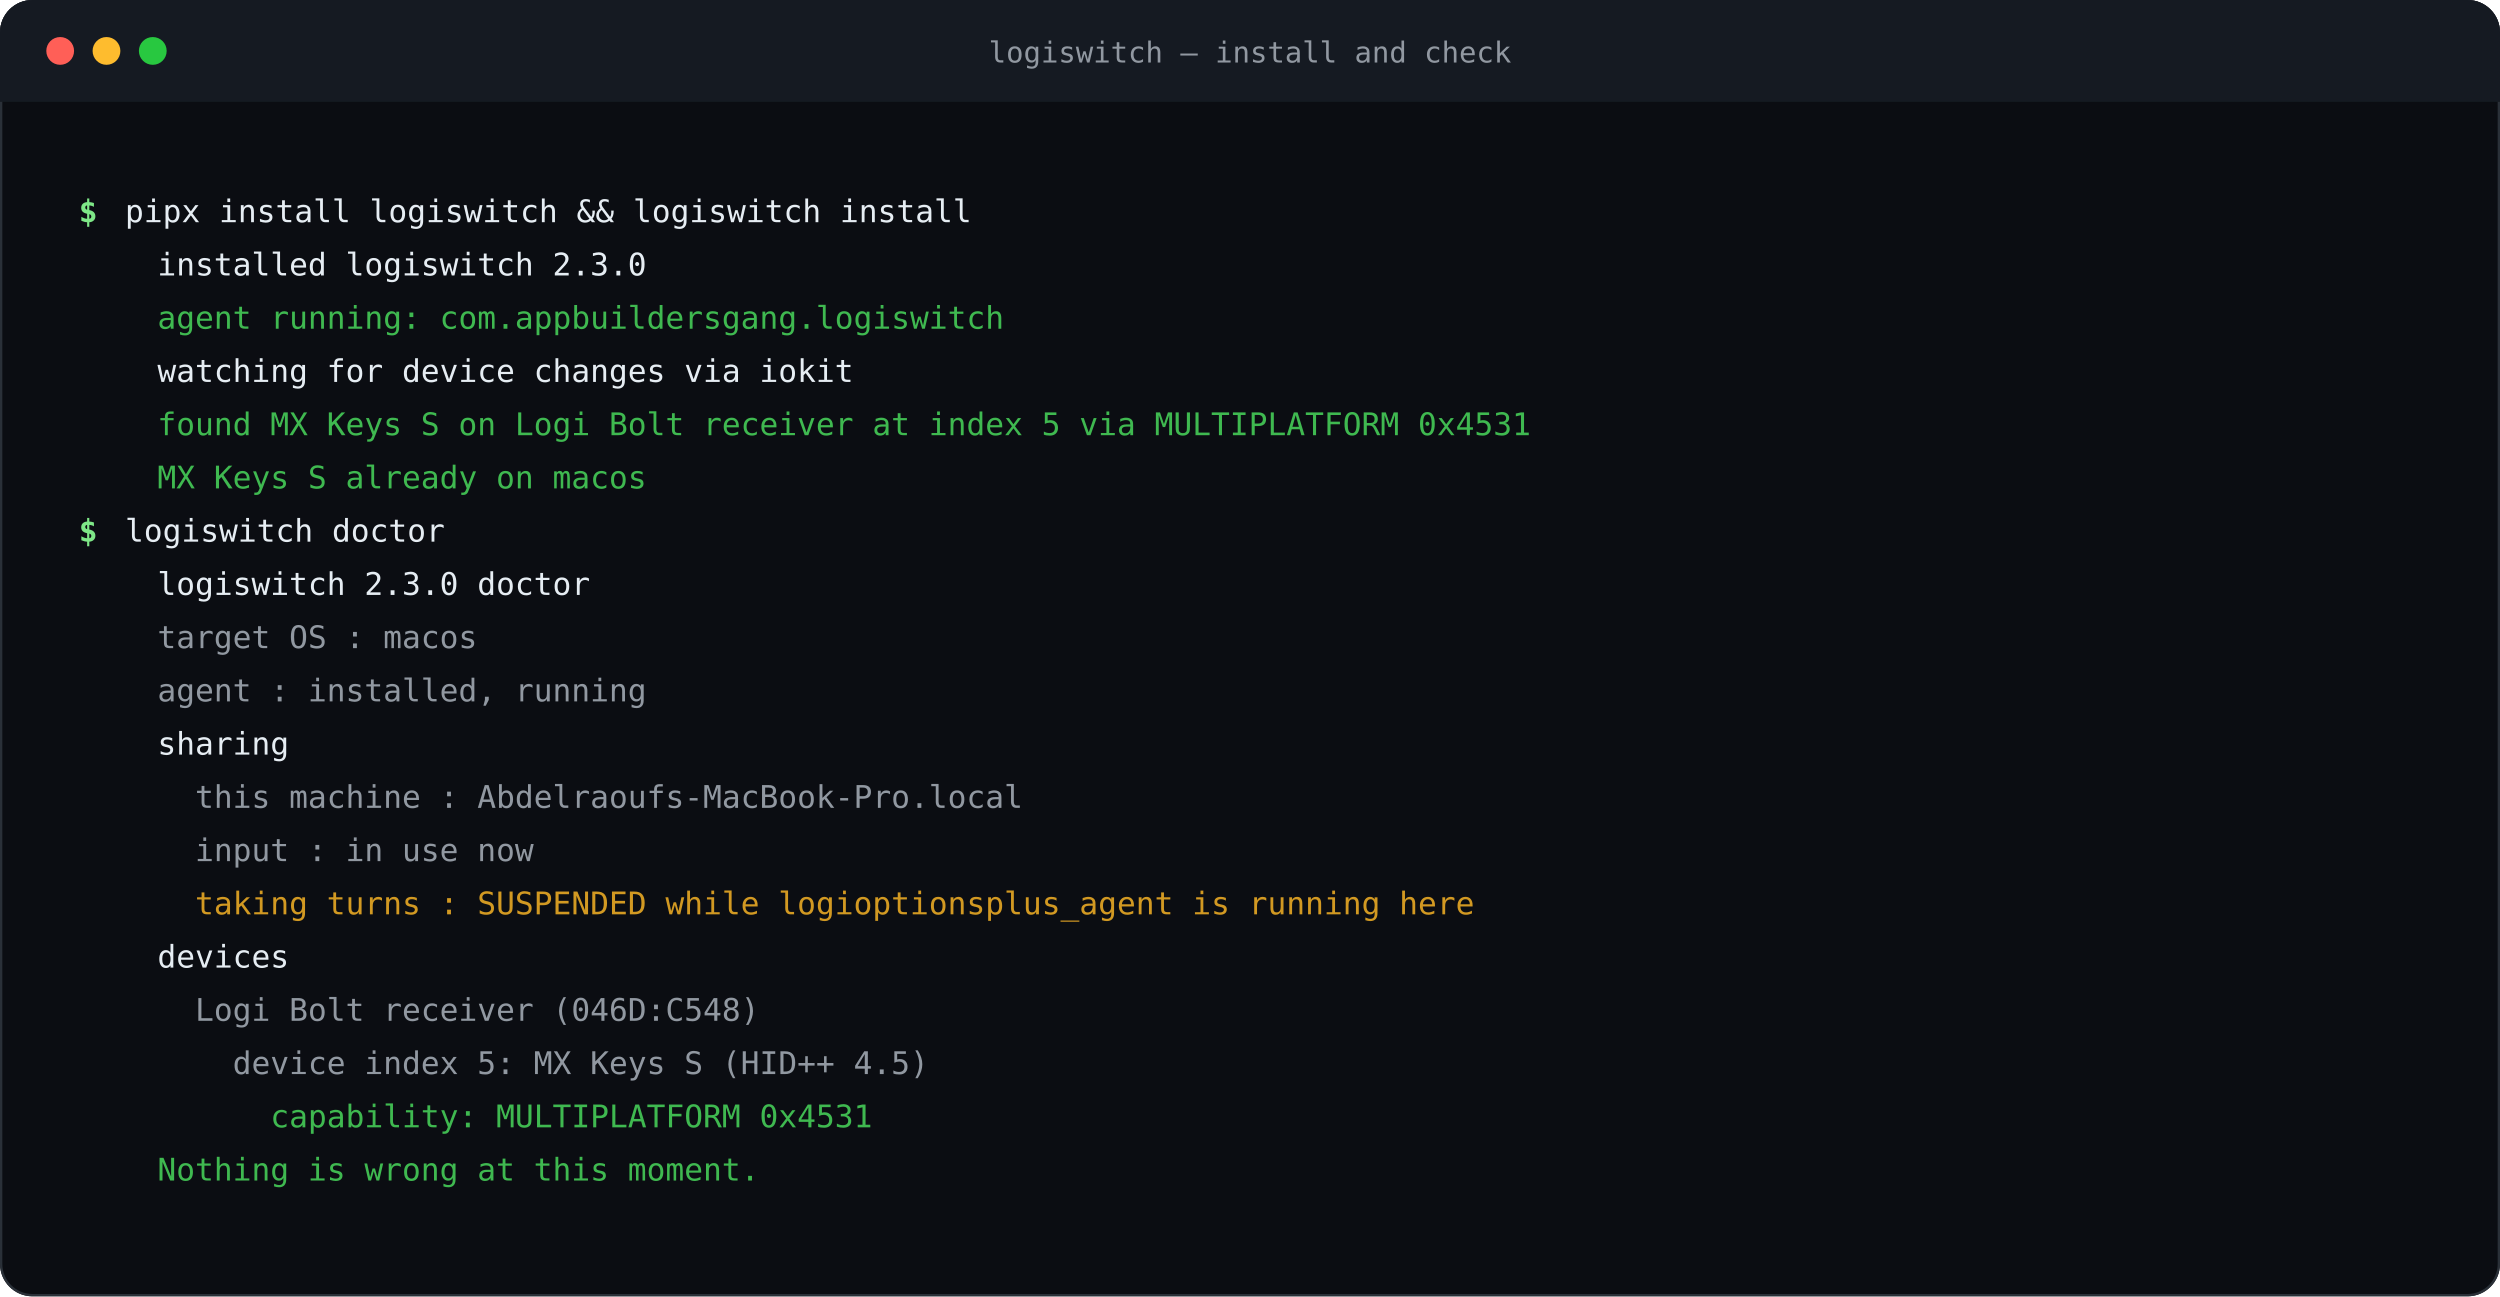
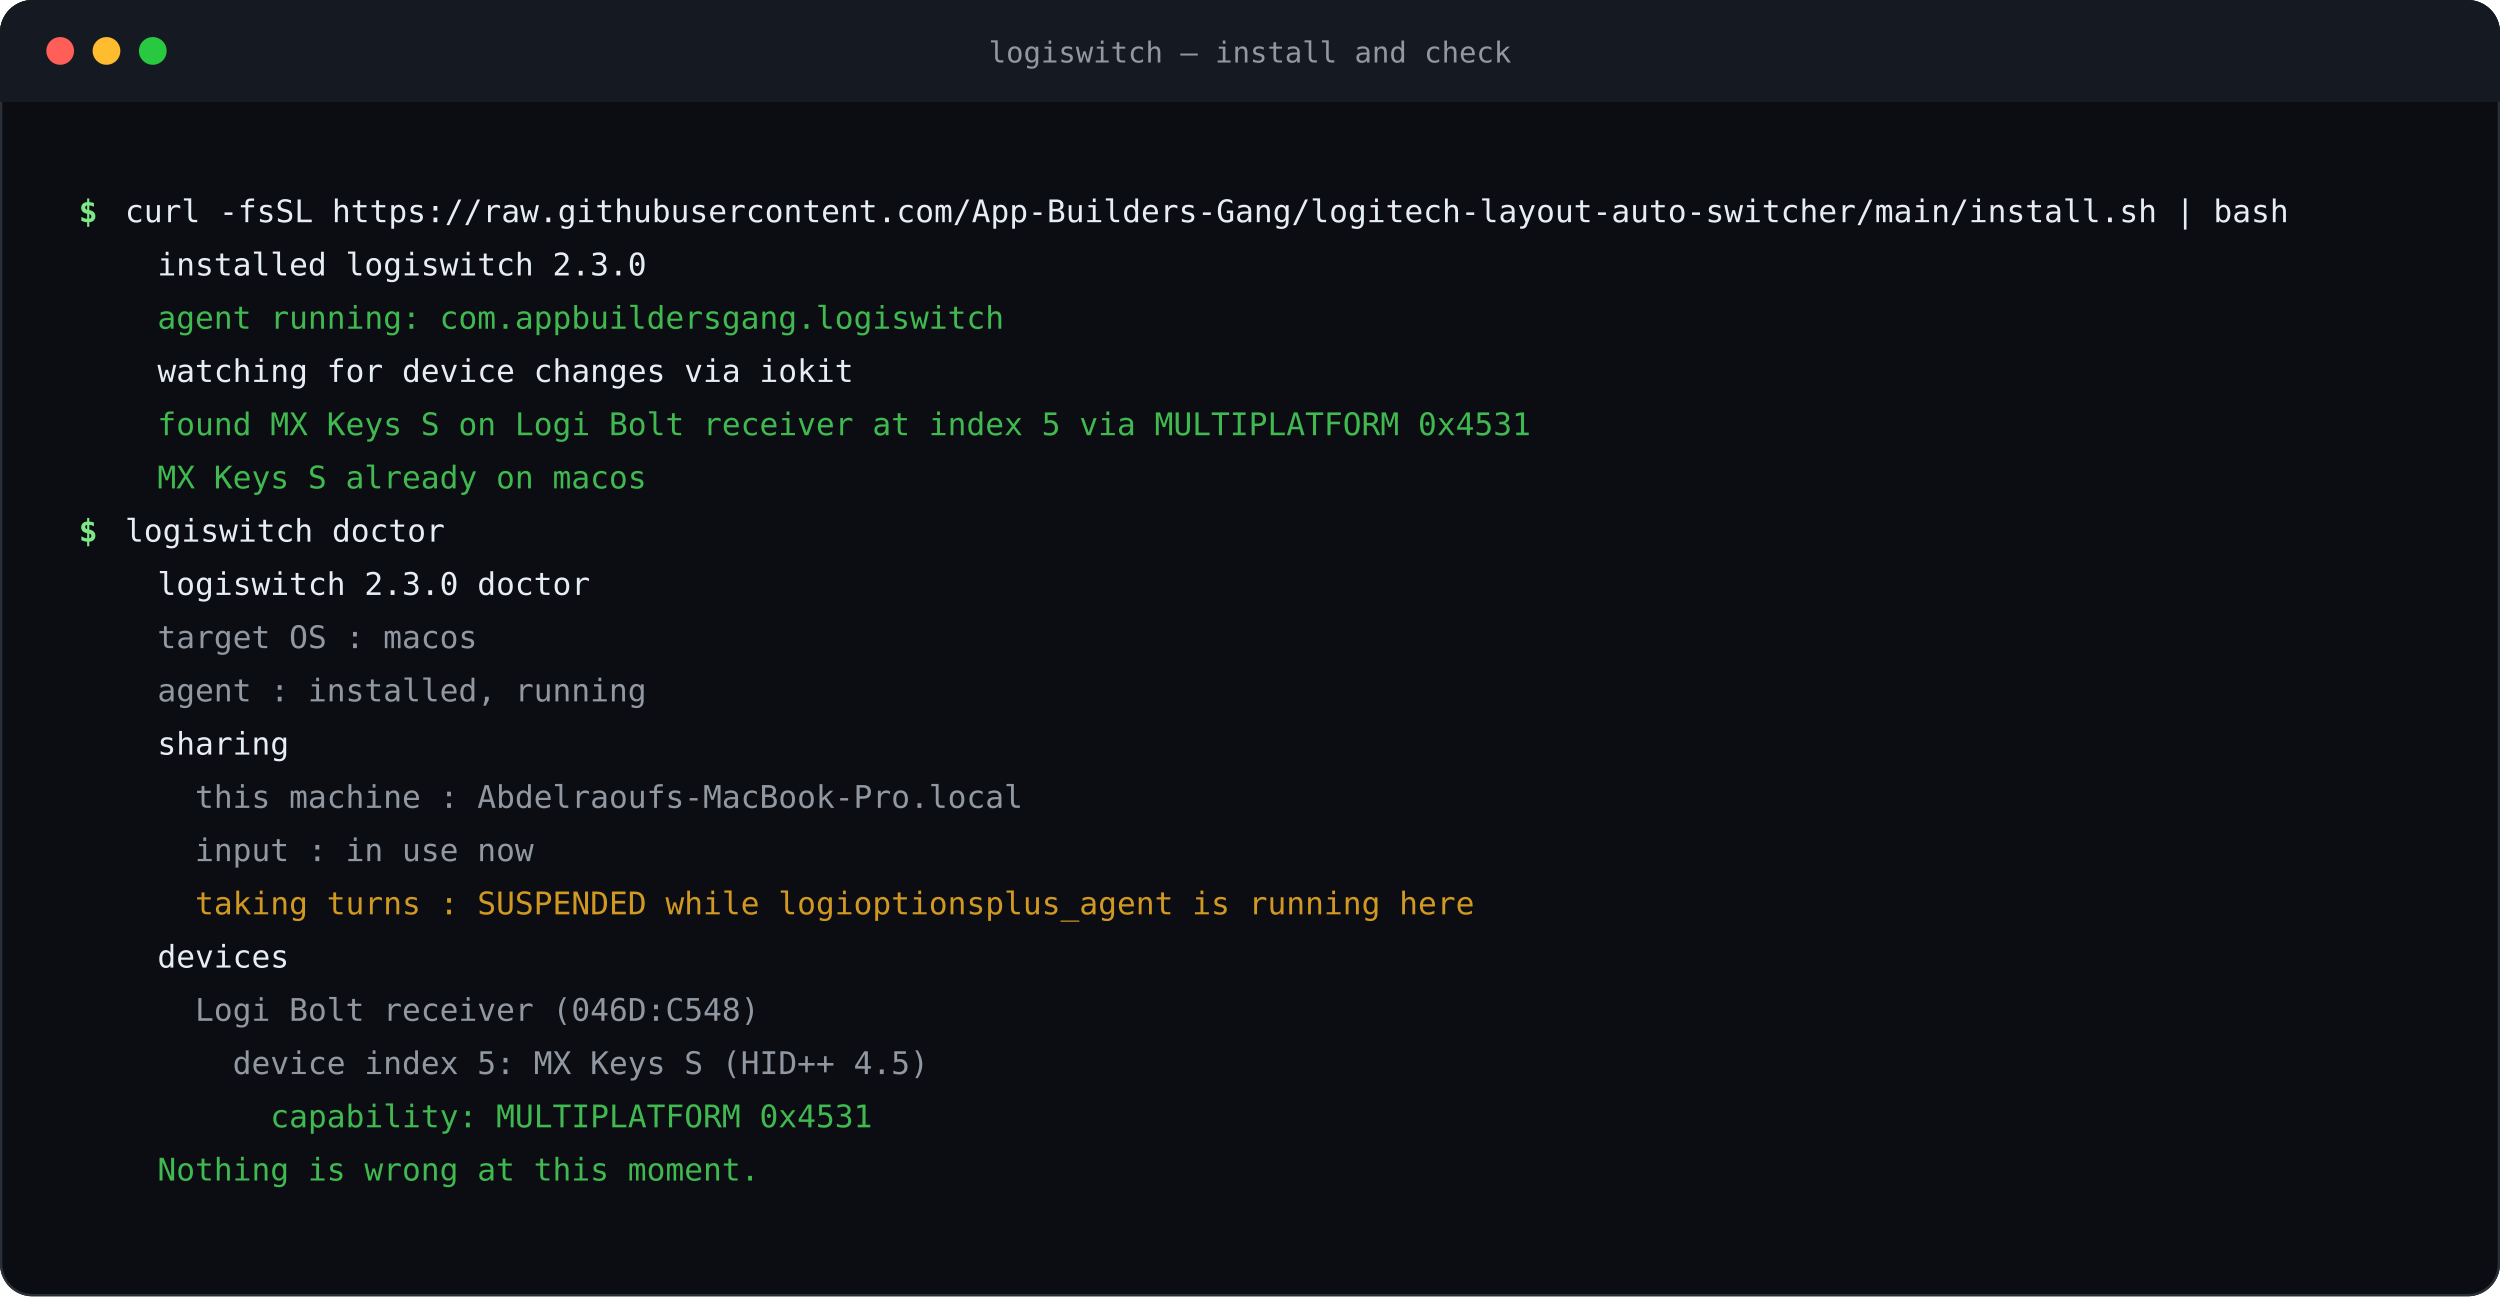
<svg xmlns="http://www.w3.org/2000/svg" viewBox="0 0 1080 560" width="1080" height="560" role="img" aria-labelledby="termt termd">
  <style>@keyframes tln{from{opacity:0}to{opacity:1}}.tl{animation:tln .34s ease-out both}@media (prefers-reduced-motion:reduce){*{animation:none!important}}</style>
  <rect width="1080" height="560" rx="14" fill="#0b0d12" />
  <rect x=".5" y=".5" width="1079" height="559" rx="13.5" fill="none" stroke="#2a3038" />
  <path d="M0 14 a14 14 0 0 1 14 -14 h1052 a14 14 0 0 1 14 14 v30 h-1080 z" fill="#151a22" />
  <circle cx="26" cy="22" r="6" fill="#ff5f57" />
  <circle cx="46" cy="22" r="6" fill="#febc2e" />
  <circle cx="66" cy="22" r="6" fill="#28c840" />
  <text x="540.0" y="27" fill="#9198a1" font-family="ui-monospace,SFMono-Regular,SF Mono,Menlo,Consolas,monospace" font-size="12.5" font-weight="400" text-anchor="middle" opacity="1.0">logiswitch — install and check</text>
  <g class="tl" style="animation-delay:0s">
    <text x="34.0" y="96.0" fill="#7ee787" font-family="ui-monospace,SFMono-Regular,SF Mono,Menlo,Consolas,monospace" font-size="13.5" font-weight="700" text-anchor="start" opacity="1.0">$</text>
-     <text x="54.0" y="96.0" fill="#e6edf3" font-family="ui-monospace,SFMono-Regular,SF Mono,Menlo,Consolas,monospace" font-size="13.5" font-weight="400" text-anchor="start" opacity="1.0">pipx install logiswitch &amp;&amp; logiswitch install</text>
+     <text x="54.0" y="96.0" fill="#e6edf3" font-family="ui-monospace,SFMono-Regular,SF Mono,Menlo,Consolas,monospace" font-size="13.5" font-weight="400" text-anchor="start" opacity="1.0">curl -fsSL https://raw.githubusercontent.com/App-Builders-Gang/logitech-layout-auto-switcher/main/install.sh | bash</text>
  </g>
  <g class="tl" style="animation-delay:0.9s">
    <text x="68.0" y="119.0" fill="#e6edf3" font-family="ui-monospace,SFMono-Regular,SF Mono,Menlo,Consolas,monospace" font-size="13.5" font-weight="400" text-anchor="start" opacity="1.0">installed logiswitch 2.3.0</text>
  </g>
  <g class="tl" style="animation-delay:1.3s">
    <text x="68.0" y="142.0" fill="#3fb950" font-family="ui-monospace,SFMono-Regular,SF Mono,Menlo,Consolas,monospace" font-size="13.5" font-weight="400" text-anchor="start" opacity="1.0">agent running: com.appbuildersgang.logiswitch</text>
  </g>
  <g class="tl" style="animation-delay:1.9s">
    <text x="68.0" y="165.0" fill="#e6edf3" font-family="ui-monospace,SFMono-Regular,SF Mono,Menlo,Consolas,monospace" font-size="13.5" font-weight="400" text-anchor="start" opacity="1.0">watching for device changes via iokit</text>
  </g>
  <g class="tl" style="animation-delay:2.3s">
    <text x="68.0" y="188.0" fill="#3fb950" font-family="ui-monospace,SFMono-Regular,SF Mono,Menlo,Consolas,monospace" font-size="13.5" font-weight="400" text-anchor="start" opacity="1.0">found MX Keys S on Logi Bolt receiver at index 5 via MULTIPLATFORM 0x4531</text>
  </g>
  <g class="tl" style="animation-delay:2.7s">
    <text x="68.0" y="211.0" fill="#3fb950" font-family="ui-monospace,SFMono-Regular,SF Mono,Menlo,Consolas,monospace" font-size="13.5" font-weight="400" text-anchor="start" opacity="1.0">MX Keys S already on macos</text>
  </g>
  <g class="tl" style="animation-delay:3.6s">
    <text x="34.0" y="234.0" fill="#7ee787" font-family="ui-monospace,SFMono-Regular,SF Mono,Menlo,Consolas,monospace" font-size="13.5" font-weight="700" text-anchor="start" opacity="1.0">$</text>
    <text x="54.0" y="234.0" fill="#e6edf3" font-family="ui-monospace,SFMono-Regular,SF Mono,Menlo,Consolas,monospace" font-size="13.5" font-weight="400" text-anchor="start" opacity="1.0">logiswitch doctor</text>
  </g>
  <g class="tl" style="animation-delay:4.4s">
    <text x="68.0" y="257.0" fill="#e6edf3" font-family="ui-monospace,SFMono-Regular,SF Mono,Menlo,Consolas,monospace" font-size="13.5" font-weight="400" text-anchor="start" opacity="1.0">logiswitch 2.3.0 doctor</text>
  </g>
  <g class="tl" style="animation-delay:4.7s">
    <text x="68.0" y="280.0" fill="#9198a1" font-family="ui-monospace,SFMono-Regular,SF Mono,Menlo,Consolas,monospace" font-size="13.5" font-weight="400" text-anchor="start" opacity="1.0">target OS : macos</text>
  </g>
  <g class="tl" style="animation-delay:5s">
    <text x="68.0" y="303.0" fill="#9198a1" font-family="ui-monospace,SFMono-Regular,SF Mono,Menlo,Consolas,monospace" font-size="13.5" font-weight="400" text-anchor="start" opacity="1.0">agent     : installed, running</text>
  </g>
  <g class="tl" style="animation-delay:5.6s">
    <text x="68.0" y="326.0" fill="#e6edf3" font-family="ui-monospace,SFMono-Regular,SF Mono,Menlo,Consolas,monospace" font-size="13.5" font-weight="400" text-anchor="start" opacity="1.0">sharing</text>
  </g>
  <g class="tl" style="animation-delay:5.9s">
    <text x="84.26" y="349.0" fill="#9198a1" font-family="ui-monospace,SFMono-Regular,SF Mono,Menlo,Consolas,monospace" font-size="13.5" font-weight="400" text-anchor="start" opacity="1.0">this machine : Abdelraoufs-MacBook-Pro.local</text>
  </g>
  <g class="tl" style="animation-delay:6.2s">
    <text x="84.26" y="372.0" fill="#9198a1" font-family="ui-monospace,SFMono-Regular,SF Mono,Menlo,Consolas,monospace" font-size="13.5" font-weight="400" text-anchor="start" opacity="1.0">input        : in use now</text>
  </g>
  <g class="tl" style="animation-delay:6.5s">
    <text x="84.26" y="395.0" fill="#d29922" font-family="ui-monospace,SFMono-Regular,SF Mono,Menlo,Consolas,monospace" font-size="13.5" font-weight="400" text-anchor="start" opacity="1.0">taking turns : SUSPENDED while logioptionsplus_agent is running here</text>
  </g>
  <g class="tl" style="animation-delay:7.1s">
    <text x="68.0" y="418.0" fill="#e6edf3" font-family="ui-monospace,SFMono-Regular,SF Mono,Menlo,Consolas,monospace" font-size="13.5" font-weight="400" text-anchor="start" opacity="1.0">devices</text>
  </g>
  <g class="tl" style="animation-delay:7.4s">
    <text x="84.26" y="441.0" fill="#9198a1" font-family="ui-monospace,SFMono-Regular,SF Mono,Menlo,Consolas,monospace" font-size="13.5" font-weight="400" text-anchor="start" opacity="1.0">Logi Bolt receiver  (046D:C548)</text>
  </g>
  <g class="tl" style="animation-delay:7.7s">
    <text x="100.52" y="464.0" fill="#9198a1" font-family="ui-monospace,SFMono-Regular,SF Mono,Menlo,Consolas,monospace" font-size="13.5" font-weight="400" text-anchor="start" opacity="1.0">device index 5: MX Keys S (HID++ 4.5)</text>
  </g>
  <g class="tl" style="animation-delay:8s">
    <text x="116.78" y="487.0" fill="#3fb950" font-family="ui-monospace,SFMono-Regular,SF Mono,Menlo,Consolas,monospace" font-size="13.5" font-weight="400" text-anchor="start" opacity="1.0">capability: MULTIPLATFORM 0x4531</text>
  </g>
  <g class="tl" style="animation-delay:8.6s">
    <text x="68.0" y="510.0" fill="#3fb950" font-family="ui-monospace,SFMono-Regular,SF Mono,Menlo,Consolas,monospace" font-size="13.5" font-weight="400" text-anchor="start" opacity="1.0">Nothing is wrong at this moment.</text>
  </g>
</svg>
